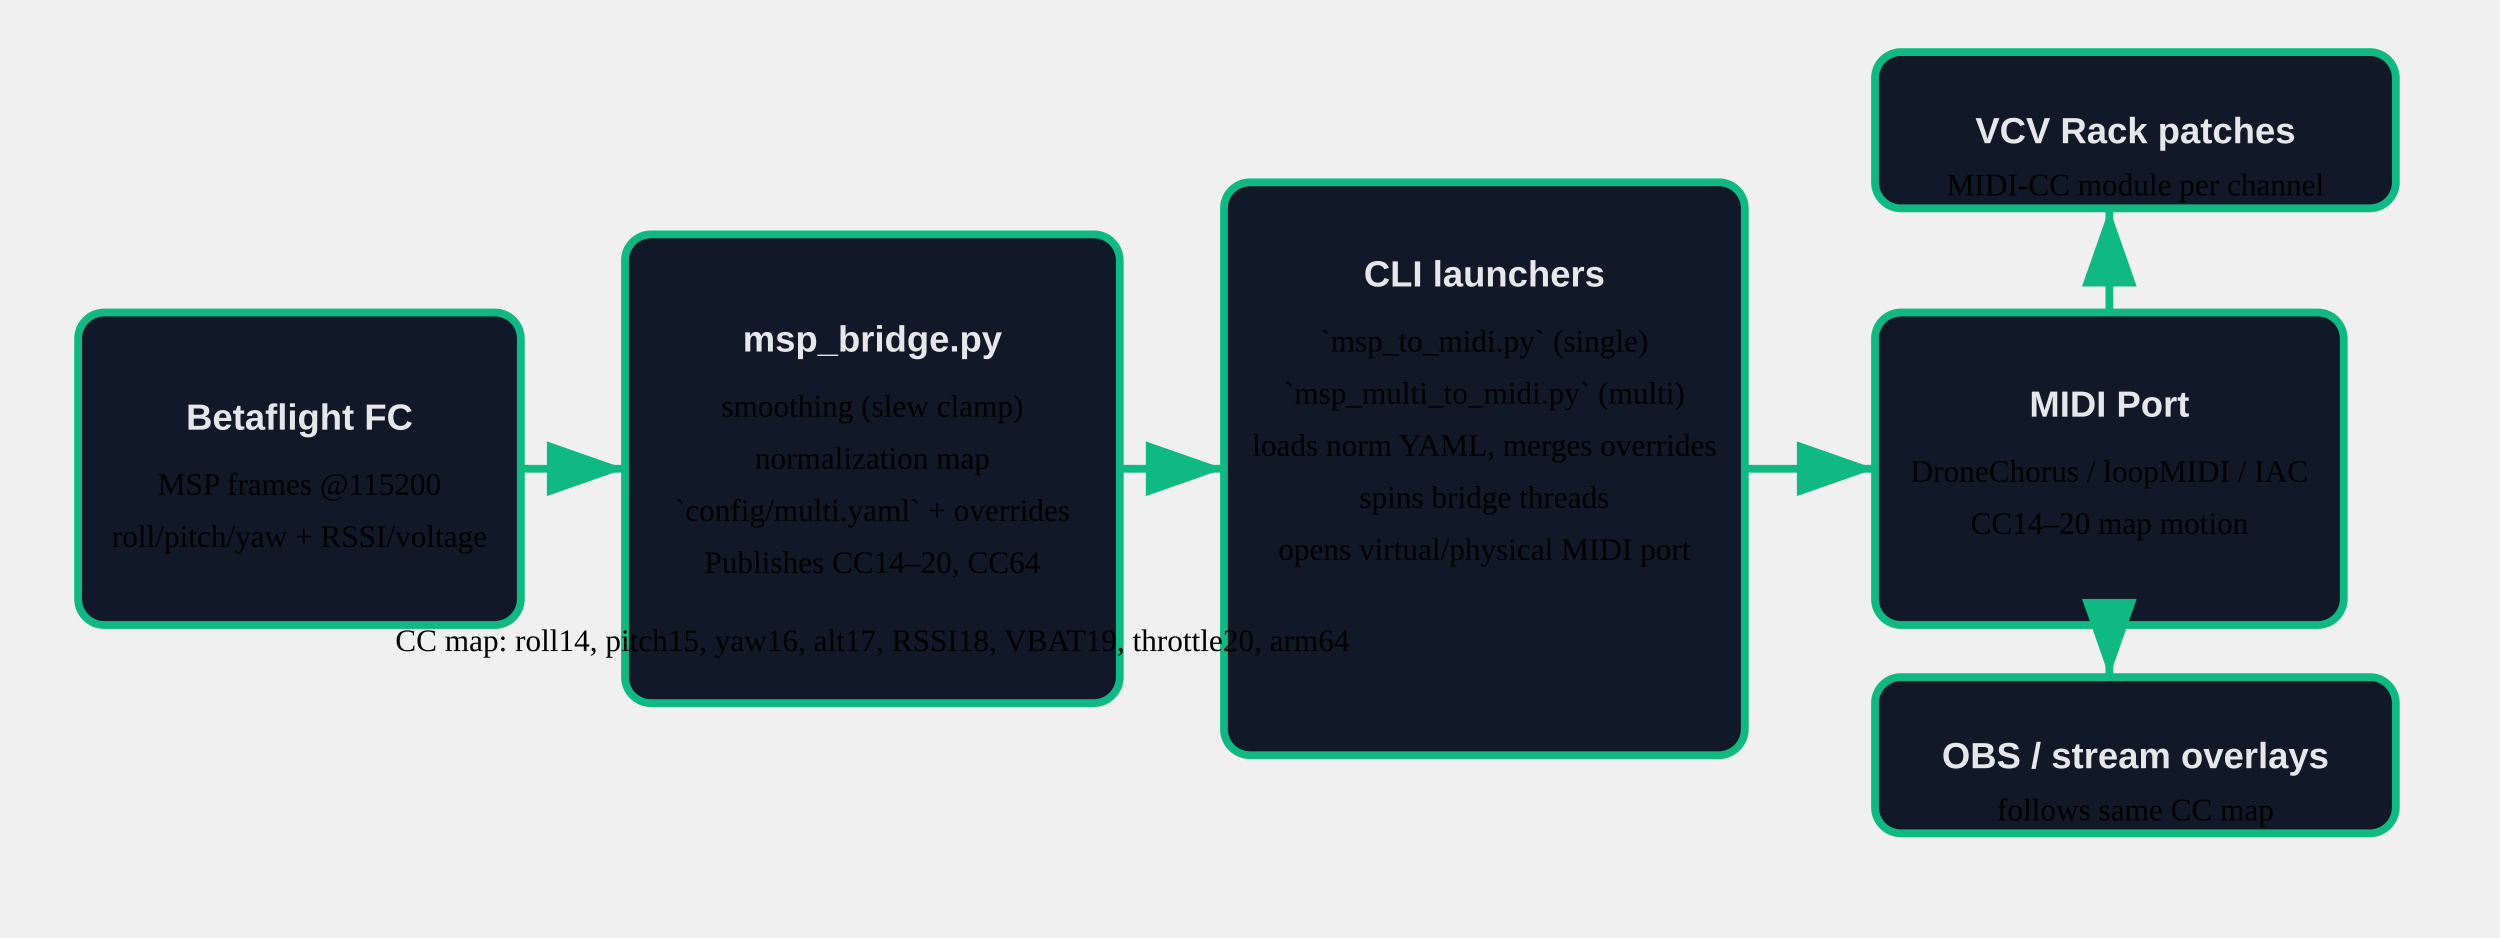
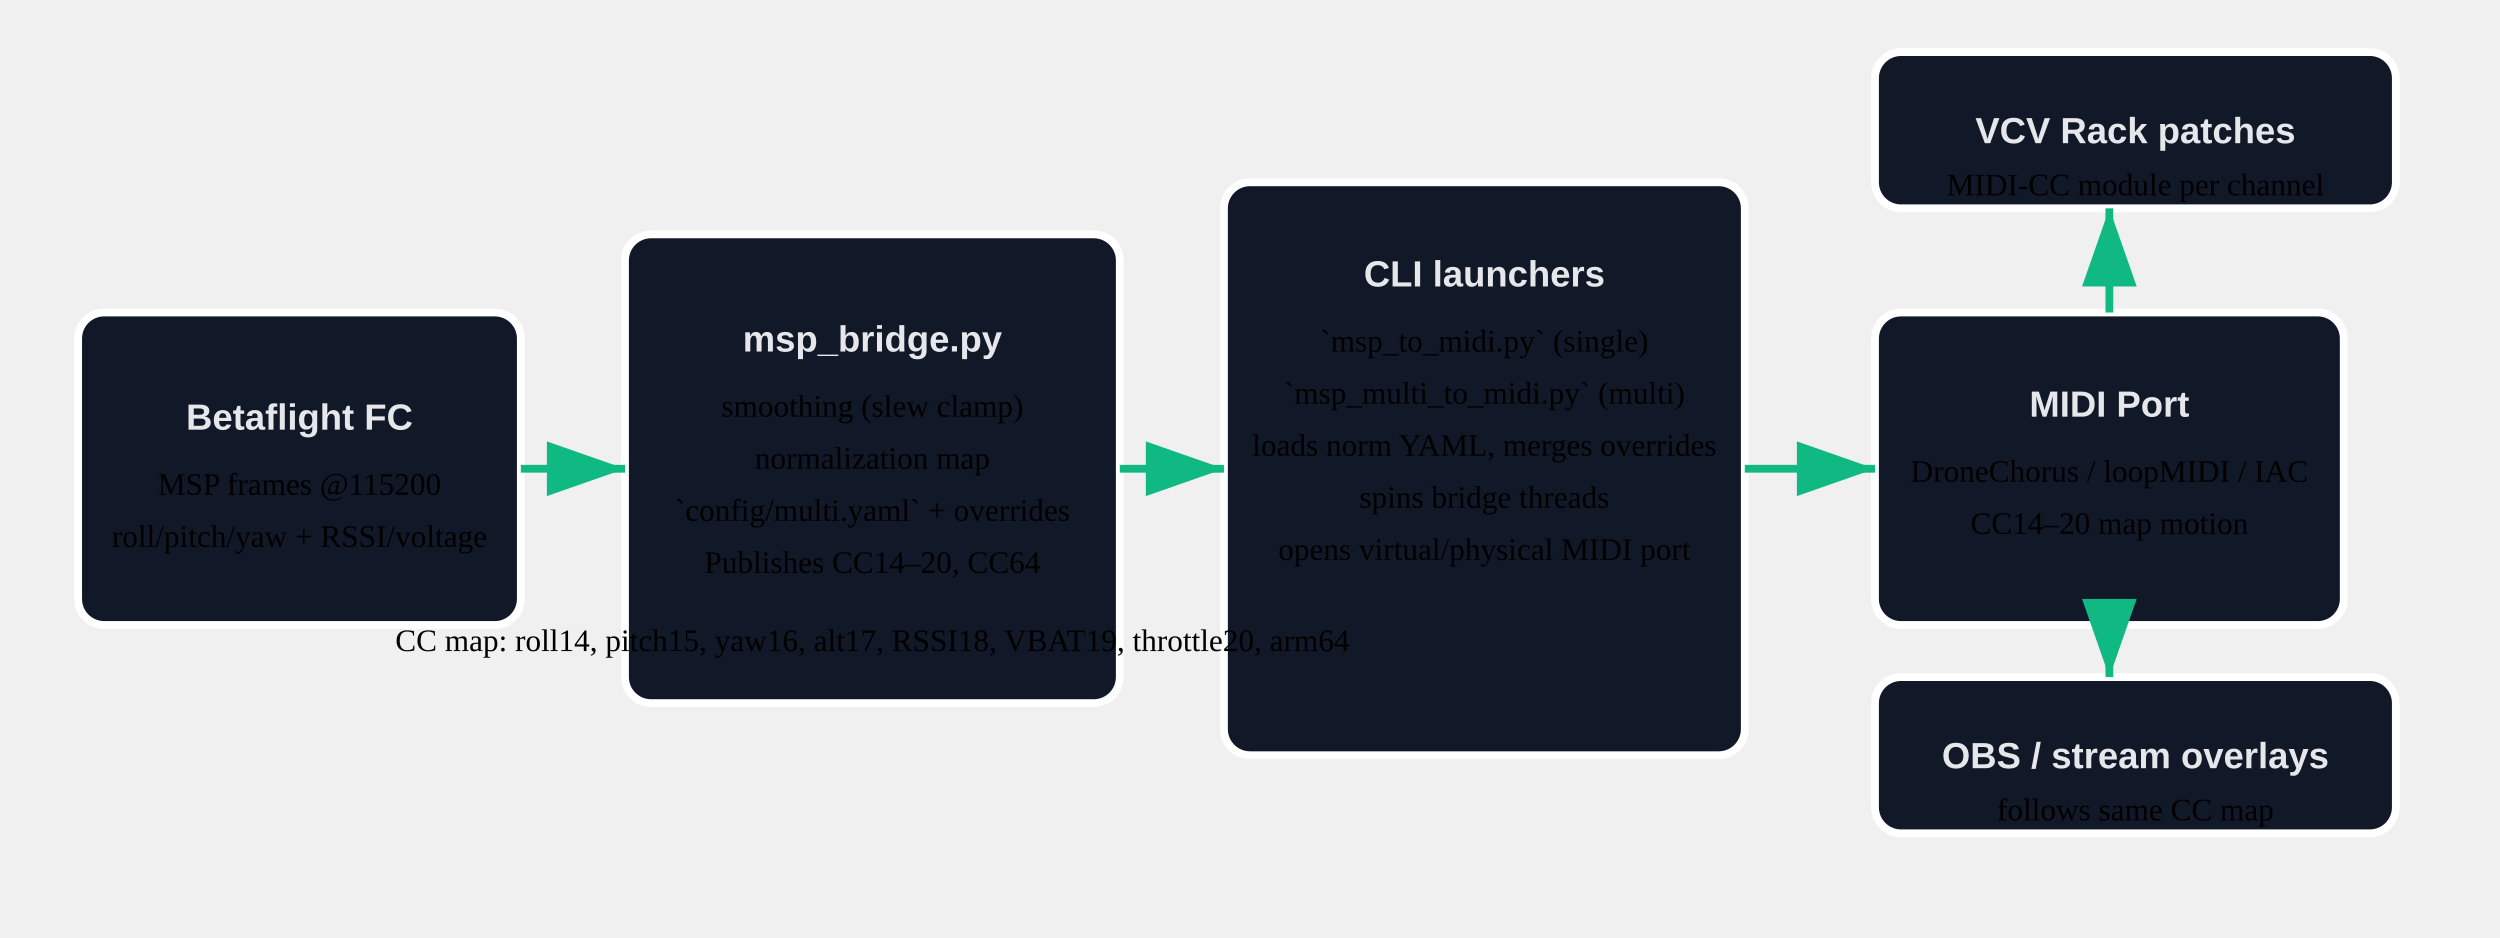
<svg xmlns="http://www.w3.org/2000/svg" width="960" height="360" viewBox="0 0 960 360" role="img" aria-labelledby="title desc">
  <defs>
    <style>
-       .box { fill: #111827; stroke: #10b981; stroke-width: 3; rx: 10; ry: 10; }
+       .box { fill: #111827; stroke: #ffffff; stroke-width: 3; rx: 10; ry: 10; }
      .arrow { stroke: #10b981; stroke-width: 3; fill: none; marker-end: url(#arrowhead); }
      .label { fill: #e5e7eb; font-family: 'Segoe UI', 'Helvetica Neue', Arial, sans-serif; font-size: 14px; font-weight: 600; }
      .small { font-size: 12px; font-weight: 500; }
    </style>
    <marker id="arrowhead" markerWidth="10" markerHeight="7" refX="10" refY="3.5" orient="auto">
      <polygon points="0 0, 10 3.5, 0 7" fill="#10b981" />
    </marker>
  </defs>
  <rect class="box" x="30" y="120" width="170" height="120" />
  <text class="label" x="115" y="165" text-anchor="middle">Betaflight FC</text>
  <text class="small" x="115" y="190" text-anchor="middle">MSP frames @115200</text>
  <text class="small" x="115" y="210" text-anchor="middle">roll/pitch/yaw + RSSI/voltage</text>
  <rect class="box" x="240" y="90" width="190" height="180" />
  <text class="label" x="335" y="135" text-anchor="middle">msp_bridge.py</text>
  <text class="small" x="335" y="160" text-anchor="middle">smoothing (slew clamp)</text>
  <text class="small" x="335" y="180" text-anchor="middle">normalization map</text>
  <text class="small" x="335" y="200" text-anchor="middle">`config/multi.yaml` + overrides</text>
  <text class="small" x="335" y="220" text-anchor="middle">Publishes CC14–20, CC64</text>
  <rect class="box" x="470" y="70" width="200" height="220" />
  <text class="label" x="570" y="110" text-anchor="middle">CLI launchers</text>
  <text class="small" x="570" y="135" text-anchor="middle">`msp_to_midi.py` (single)</text>
  <text class="small" x="570" y="155" text-anchor="middle">`msp_multi_to_midi.py` (multi)</text>
  <text class="small" x="570" y="175" text-anchor="middle">loads norm YAML, merges overrides</text>
  <text class="small" x="570" y="195" text-anchor="middle">spins bridge threads</text>
  <text class="small" x="570" y="215" text-anchor="middle">opens virtual/physical MIDI port</text>
  <rect class="box" x="720" y="120" width="180" height="120" />
  <text class="label" x="810" y="160" text-anchor="middle">MIDI Port</text>
  <text class="small" x="810" y="185" text-anchor="middle">DroneChorus / loopMIDI / IAC</text>
  <text class="small" x="810" y="205" text-anchor="middle">CC14–20 map motion</text>
  <rect class="box" x="720" y="20" width="200" height="60" />
  <text class="label" x="820" y="55" text-anchor="middle">VCV Rack patches</text>
  <text class="small" x="820" y="75" text-anchor="middle">MIDI-CC module per channel</text>
  <rect class="box" x="720" y="260" width="200" height="60" />
  <text class="label" x="820" y="295" text-anchor="middle">OBS / stream overlays</text>
  <text class="small" x="820" y="315" text-anchor="middle">follows same CC map</text>
  <path class="arrow" d="M200 180 H240" />
  <path class="arrow" d="M430 180 H470" />
  <path class="arrow" d="M670 180 H720" />
  <path class="arrow" d="M810 120 V80" />
  <path class="arrow" d="M810 240 V260" />
  <text class="small" x="335" y="250" text-anchor="middle">CC map: roll14, pitch15, yaw16, alt17, RSSI18, VBAT19, throttle20, arm64</text>
</svg>
